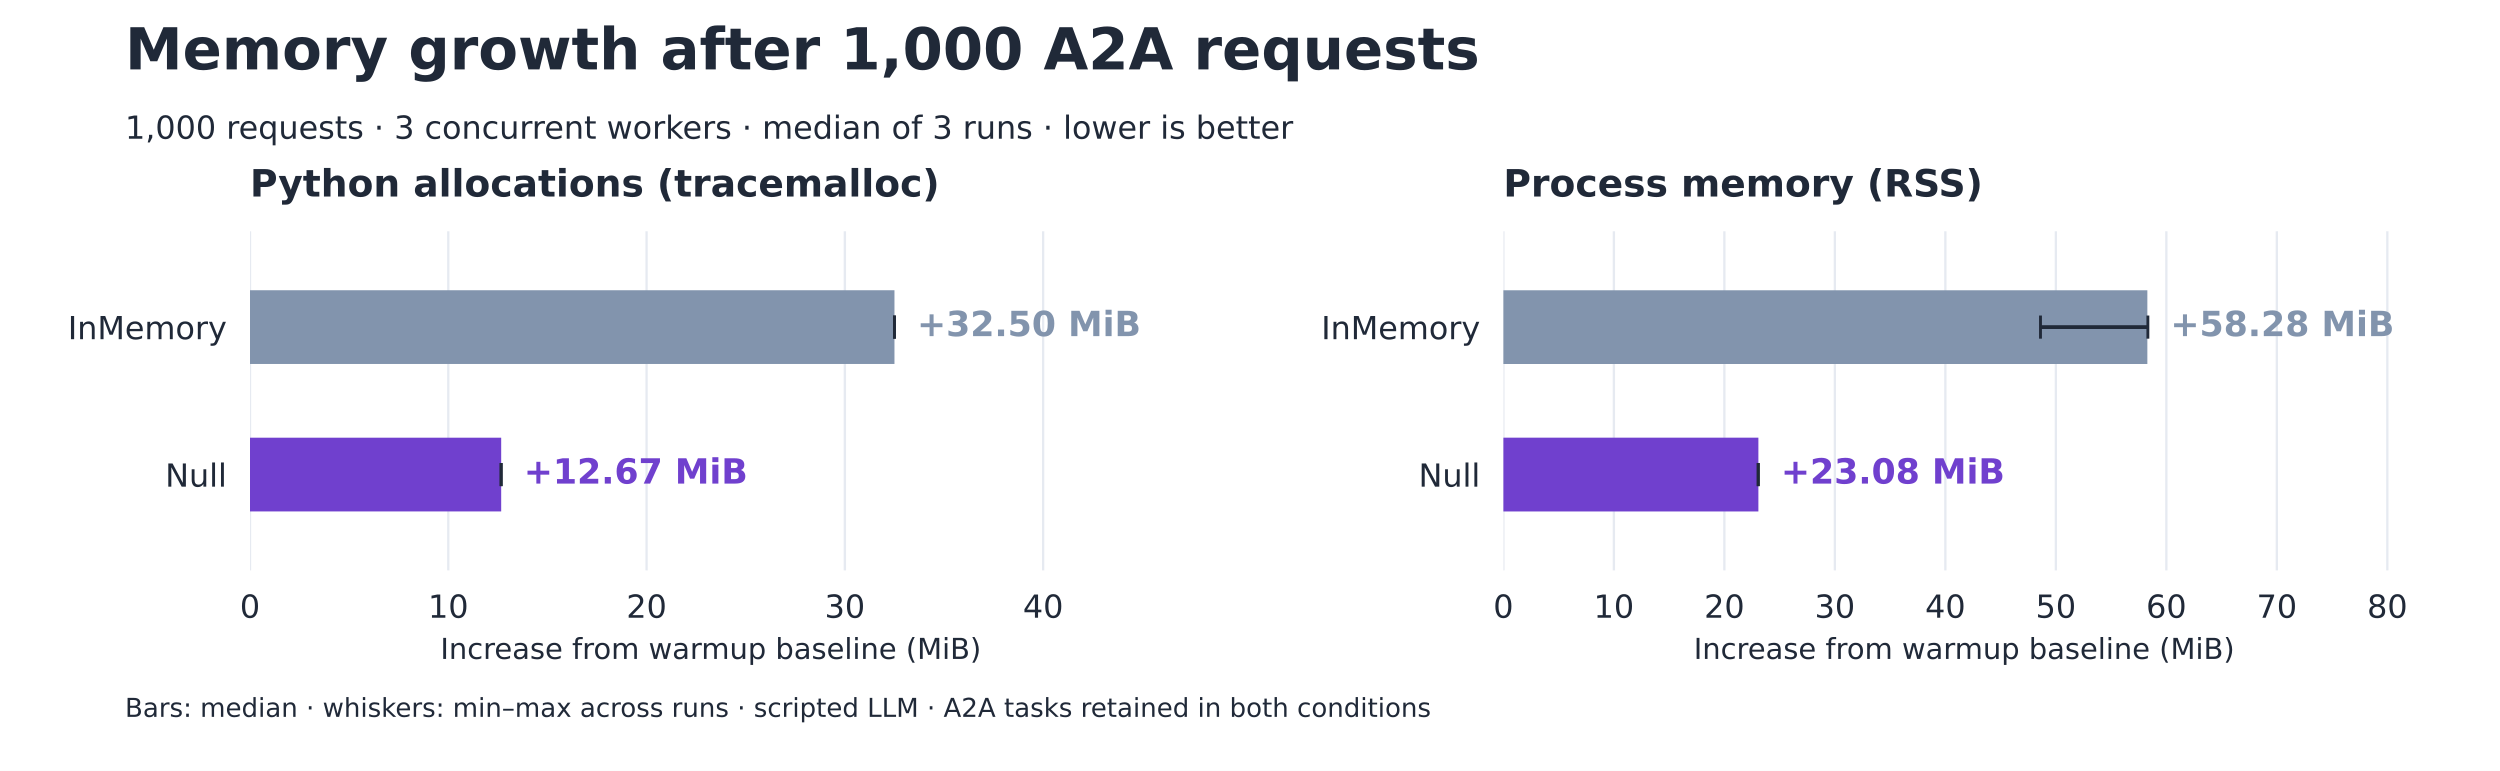
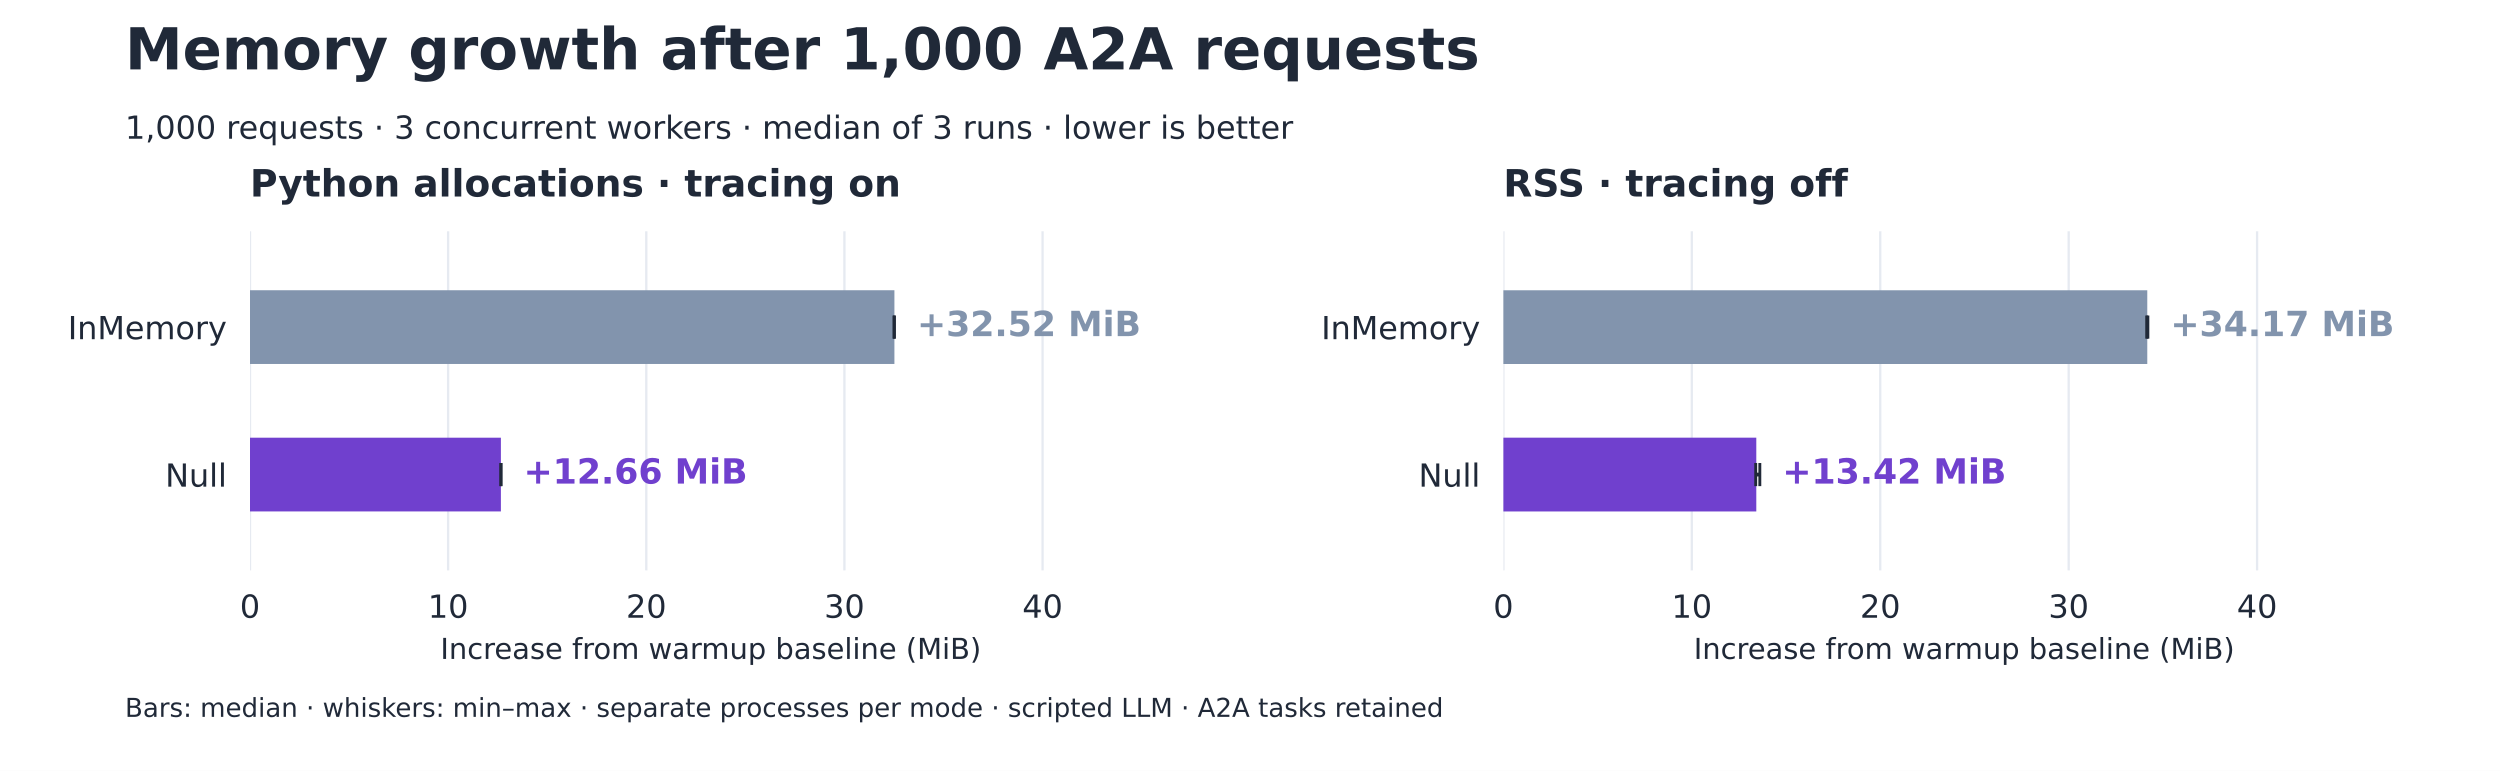
<svg xmlns="http://www.w3.org/2000/svg" xmlns:xlink="http://www.w3.org/1999/xlink" width="864pt" height="266.4pt" viewBox="0 0 864 266.4" version="1.1">
  <defs>
    <style type="text/css">*{stroke-linejoin: round; stroke-linecap: butt}</style>
  </defs>
  <g id="figure_1">
    <g id="patch_1">
      <path d="M 0 266.4 L 864 266.4 L 864 0 L 0 0 z " style="fill: #ffffff" />
    </g>
    <g id="axes_1">
      <g id="patch_2">
        <path d="M 86.4 197.136 L 404.908 197.136 L 404.908 79.92 L 86.4 79.92 z " style="fill: #ffffff" />
      </g>
      <g id="matplotlib.axis_1">
        <g id="xtick_1">
          <g id="line2d_1">
            <path d="M 86.4 197.136 L 86.4 79.92 " clip-path="url(#pa5c4cf4361)" style="fill: none; stroke: #dce2eb; stroke-opacity: 0.7; stroke-width: 0.8; stroke-linecap: square" />
          </g>
          <g id="line2d_2" />
          <g id="text_1">
            <text style="font-size: 11px; font-family: 'DejaVu Sans'; text-anchor: middle; fill: #202938" x="86.4" y="213.493" transform="rotate(-0 86.4 213.4934)">0</text>
          </g>
        </g>
        <g id="xtick_2">
          <g id="line2d_3">
-             <path d="M 154.928 197.136 L 154.928 79.92 " clip-path="url(#pa5c4cf4361)" style="fill: none; stroke: #dce2eb; stroke-opacity: 0.7; stroke-width: 0.8; stroke-linecap: square" />
+             <path d="M 154.878 197.136 L 154.878 79.92 " clip-path="url(#pa5c4cf4361)" style="fill: none; stroke: #dce2eb; stroke-opacity: 0.7; stroke-width: 0.8; stroke-linecap: square" />
          </g>
          <g id="line2d_4" />
          <g id="text_2">
-             <text style="font-size: 11px; font-family: 'DejaVu Sans'; text-anchor: middle; fill: #202938" x="154.928" y="213.493" transform="rotate(-0 154.9283 213.4934)">10</text>
+             <text style="font-size: 11px; font-family: 'DejaVu Sans'; text-anchor: middle; fill: #202938" x="154.878" y="213.493" transform="rotate(-0 154.8777 213.4934)">10</text>
          </g>
        </g>
        <g id="xtick_3">
          <g id="line2d_5">
-             <path d="M 223.457 197.136 L 223.457 79.92 " clip-path="url(#pa5c4cf4361)" style="fill: none; stroke: #dce2eb; stroke-opacity: 0.7; stroke-width: 0.8; stroke-linecap: square" />
+             <path d="M 223.355 197.136 L 223.355 79.92 " clip-path="url(#pa5c4cf4361)" style="fill: none; stroke: #dce2eb; stroke-opacity: 0.7; stroke-width: 0.8; stroke-linecap: square" />
          </g>
          <g id="line2d_6" />
          <g id="text_3">
-             <text style="font-size: 11px; font-family: 'DejaVu Sans'; text-anchor: middle; fill: #202938" x="223.457" y="213.493" transform="rotate(-0 223.4566 213.4934)">20</text>
+             <text style="font-size: 11px; font-family: 'DejaVu Sans'; text-anchor: middle; fill: #202938" x="223.355" y="213.493" transform="rotate(-0 223.3553 213.4934)">20</text>
          </g>
        </g>
        <g id="xtick_4">
          <g id="line2d_7">
-             <path d="M 291.985 197.136 L 291.985 79.92 " clip-path="url(#pa5c4cf4361)" style="fill: none; stroke: #dce2eb; stroke-opacity: 0.7; stroke-width: 0.8; stroke-linecap: square" />
+             <path d="M 291.833 197.136 L 291.833 79.92 " clip-path="url(#pa5c4cf4361)" style="fill: none; stroke: #dce2eb; stroke-opacity: 0.7; stroke-width: 0.8; stroke-linecap: square" />
          </g>
          <g id="line2d_8" />
          <g id="text_4">
-             <text style="font-size: 11px; font-family: 'DejaVu Sans'; text-anchor: middle; fill: #202938" x="291.985" y="213.493" transform="rotate(-0 291.9849 213.4934)">30</text>
+             <text style="font-size: 11px; font-family: 'DejaVu Sans'; text-anchor: middle; fill: #202938" x="291.833" y="213.493" transform="rotate(-0 291.833 213.4934)">30</text>
          </g>
        </g>
        <g id="xtick_5">
          <g id="line2d_9">
-             <path d="M 360.513 197.136 L 360.513 79.92 " clip-path="url(#pa5c4cf4361)" style="fill: none; stroke: #dce2eb; stroke-opacity: 0.7; stroke-width: 0.8; stroke-linecap: square" />
+             <path d="M 360.311 197.136 L 360.311 79.92 " clip-path="url(#pa5c4cf4361)" style="fill: none; stroke: #dce2eb; stroke-opacity: 0.7; stroke-width: 0.8; stroke-linecap: square" />
          </g>
          <g id="line2d_10" />
          <g id="text_5">
-             <text style="font-size: 11px; font-family: 'DejaVu Sans'; text-anchor: middle; fill: #202938" x="360.513" y="213.493" transform="rotate(-0 360.5132 213.4934)">40</text>
+             <text style="font-size: 11px; font-family: 'DejaVu Sans'; text-anchor: middle; fill: #202938" x="360.311" y="213.493" transform="rotate(-0 360.3107 213.4934)">40</text>
          </g>
        </g>
        <g id="text_6">
          <text style="font-size: 10px; font-family: 'DejaVu Sans'; text-anchor: middle; fill: #202938" x="245.654" y="227.734" transform="rotate(-0 245.6542 227.7344)">Increase from warmup baseline (MiB)</text>
        </g>
      </g>
      <g id="matplotlib.axis_2">
        <g id="ytick_1">
          <g id="line2d_11" />
          <g id="text_7">
            <text style="font-size: 11px; font-family: 'DejaVu Sans'; text-anchor: end; fill: #202938" x="78.4" y="117.225" transform="rotate(-0 78.4 117.225)">InMemory</text>
          </g>
        </g>
        <g id="ytick_2">
          <g id="line2d_12" />
          <g id="text_8">
            <text style="font-size: 11px; font-family: 'DejaVu Sans'; text-anchor: end; fill: #202938" x="78.4" y="168.189" transform="rotate(-0 78.4 168.1889)">Null</text>
          </g>
        </g>
      </g>
      <g id="patch_3">
-         <path d="M 86.4 100.305 L 309.127 100.305 L 309.127 125.787 L 86.4 125.787 z " clip-path="url(#pa5c4cf4361)" style="fill: #8294ad" />
+         <path d="M 86.4 100.305 L 309.109 100.305 L 309.109 125.787 L 86.4 125.787 z " clip-path="url(#pa5c4cf4361)" style="fill: #8294ad" />
      </g>
      <g id="text_9">
-         <text style="font-weight: 700; font-size: 12px; font-family: 'DejaVu Sans'; text-anchor: start; fill: #8294ad" x="316.929" y="116.164" transform="rotate(-0 316.9289 116.1639)">+32.50 MiB</text>
+         <text style="font-weight: 700; font-size: 12px; font-family: 'DejaVu Sans'; text-anchor: start; fill: #8294ad" x="316.929" y="116.164" transform="rotate(-0 316.9289 116.1639)">+32.52 MiB</text>
      </g>
      <g id="patch_4">
-         <path d="M 86.4 151.269 L 173.211 151.269 L 173.211 176.751 L 86.4 176.751 z " clip-path="url(#pa5c4cf4361)" style="fill: #7040ce" />
+         <path d="M 86.4 151.269 L 173.109 151.269 L 173.109 176.751 L 86.4 176.751 z " clip-path="url(#pa5c4cf4361)" style="fill: #7040ce" />
      </g>
      <g id="text_10">
-         <text style="font-weight: 700; font-size: 12px; font-family: 'DejaVu Sans'; text-anchor: start; fill: #7040ce" x="181.037" y="167.127" transform="rotate(-0 181.0369 167.1274)">+12.67 MiB</text>
+         <text style="font-weight: 700; font-size: 12px; font-family: 'DejaVu Sans'; text-anchor: start; fill: #7040ce" x="180.96" y="167.127" transform="rotate(-0 180.9598 167.1274)">+12.66 MiB</text>
      </g>
      <g id="text_11">
-         <text style="font-weight: 700; font-size: 13px; font-family: 'DejaVu Sans'; text-anchor: start; fill: #202938" x="86.4" y="67.92" transform="rotate(-0 86.4 67.92)">Python allocations (tracemalloc)</text>
+         <text style="font-weight: 700; font-size: 13px; font-family: 'DejaVu Sans'; text-anchor: start; fill: #202938" x="86.4" y="67.92" transform="rotate(-0 86.4 67.92)">Python allocations · tracing on</text>
      </g>
      <g id="LineCollection_1">
-         <path d="M 309.118 113.046 L 309.133 113.046 " clip-path="url(#pa5c4cf4361)" style="fill: none; stroke: #202938; stroke-width: 1.3" />
+         <path d="M 308.944 113.046 L 309.133 113.046 " clip-path="url(#pa5c4cf4361)" style="fill: none; stroke: #202938; stroke-width: 1.3" />
      </g>
      <g id="line2d_13">
        <defs>
          <path id="m5596aa6379" d="M 0 4 L 0 -4 " style="stroke: #202938" />
        </defs>
        <g clip-path="url(#pa5c4cf4361)">
-           <use xlink:href="#m5596aa6379" x="309.118" y="113.046" style="fill: #1f77b4; stroke: #202938" />
+           <use xlink:href="#m5596aa6379" x="308.944" y="113.046" style="fill: #1f77b4; stroke: #202938" />
        </g>
      </g>
      <g id="line2d_14">
        <g clip-path="url(#pa5c4cf4361)">
          <use xlink:href="#m5596aa6379" x="309.133" y="113.046" style="fill: #1f77b4; stroke: #202938" />
        </g>
      </g>
      <g id="LineCollection_2">
-         <path d="M 173.141 164.01 L 173.241 164.01 " clip-path="url(#pa5c4cf4361)" style="fill: none; stroke: #202938; stroke-width: 1.3" />
+         <path d="M 173.087 164.01 L 173.164 164.01 " clip-path="url(#pa5c4cf4361)" style="fill: none; stroke: #202938; stroke-width: 1.3" />
      </g>
      <g id="line2d_15">
        <g clip-path="url(#pa5c4cf4361)">
-           <use xlink:href="#m5596aa6379" x="173.141" y="164.01" style="fill: #1f77b4; stroke: #202938" />
+           <use xlink:href="#m5596aa6379" x="173.087" y="164.01" style="fill: #1f77b4; stroke: #202938" />
        </g>
      </g>
      <g id="line2d_16">
        <g clip-path="url(#pa5c4cf4361)">
-           <use xlink:href="#m5596aa6379" x="173.241" y="164.01" style="fill: #1f77b4; stroke: #202938" />
+           <use xlink:href="#m5596aa6379" x="173.164" y="164.01" style="fill: #1f77b4; stroke: #202938" />
        </g>
      </g>
    </g>
    <g id="axes_2">
      <g id="patch_5">
        <path d="M 519.572 197.136 L 838.08 197.136 L 838.08 79.92 L 519.572 79.92 z " style="fill: #ffffff" />
      </g>
      <g id="matplotlib.axis_3">
        <g id="xtick_6">
          <g id="line2d_17">
            <path d="M 519.572 197.136 L 519.572 79.92 " clip-path="url(#p9da50258a0)" style="fill: none; stroke: #dce2eb; stroke-opacity: 0.7; stroke-width: 0.8; stroke-linecap: square" />
          </g>
          <g id="line2d_18" />
          <g id="text_12">
            <text style="font-size: 11px; font-family: 'DejaVu Sans'; text-anchor: middle; fill: #202938" x="519.572" y="213.493" transform="rotate(-0 519.5715 213.4934)">0</text>
          </g>
        </g>
        <g id="xtick_7">
          <g id="line2d_19">
-             <path d="M 557.758 197.136 L 557.758 79.92 " clip-path="url(#p9da50258a0)" style="fill: none; stroke: #dce2eb; stroke-opacity: 0.7; stroke-width: 0.8; stroke-linecap: square" />
+             <path d="M 584.692 197.136 L 584.692 79.92 " clip-path="url(#p9da50258a0)" style="fill: none; stroke: #dce2eb; stroke-opacity: 0.7; stroke-width: 0.8; stroke-linecap: square" />
          </g>
          <g id="line2d_20" />
          <g id="text_13">
-             <text style="font-size: 11px; font-family: 'DejaVu Sans'; text-anchor: middle; fill: #202938" x="557.758" y="213.493" transform="rotate(-0 557.7578 213.4934)">10</text>
+             <text style="font-size: 11px; font-family: 'DejaVu Sans'; text-anchor: middle; fill: #202938" x="584.692" y="213.493" transform="rotate(-0 584.6922 213.4934)">10</text>
          </g>
        </g>
        <g id="xtick_8">
          <g id="line2d_21">
-             <path d="M 595.944 197.136 L 595.944 79.92 " clip-path="url(#p9da50258a0)" style="fill: none; stroke: #dce2eb; stroke-opacity: 0.7; stroke-width: 0.8; stroke-linecap: square" />
+             <path d="M 649.813 197.136 L 649.813 79.92 " clip-path="url(#p9da50258a0)" style="fill: none; stroke: #dce2eb; stroke-opacity: 0.7; stroke-width: 0.8; stroke-linecap: square" />
          </g>
          <g id="line2d_22" />
          <g id="text_14">
-             <text style="font-size: 11px; font-family: 'DejaVu Sans'; text-anchor: middle; fill: #202938" x="595.944" y="213.493" transform="rotate(-0 595.944 213.4934)">20</text>
+             <text style="font-size: 11px; font-family: 'DejaVu Sans'; text-anchor: middle; fill: #202938" x="649.813" y="213.493" transform="rotate(-0 649.813 213.4934)">20</text>
          </g>
        </g>
        <g id="xtick_9">
          <g id="line2d_23">
-             <path d="M 634.13 197.136 L 634.13 79.92 " clip-path="url(#p9da50258a0)" style="fill: none; stroke: #dce2eb; stroke-opacity: 0.7; stroke-width: 0.8; stroke-linecap: square" />
+             <path d="M 714.934 197.136 L 714.934 79.92 " clip-path="url(#p9da50258a0)" style="fill: none; stroke: #dce2eb; stroke-opacity: 0.7; stroke-width: 0.8; stroke-linecap: square" />
          </g>
          <g id="line2d_24" />
          <g id="text_15">
-             <text style="font-size: 11px; font-family: 'DejaVu Sans'; text-anchor: middle; fill: #202938" x="634.13" y="213.493" transform="rotate(-0 634.1303 213.4934)">30</text>
+             <text style="font-size: 11px; font-family: 'DejaVu Sans'; text-anchor: middle; fill: #202938" x="714.934" y="213.493" transform="rotate(-0 714.9337 213.4934)">30</text>
          </g>
        </g>
        <g id="xtick_10">
          <g id="line2d_25">
-             <path d="M 672.317 197.136 L 672.317 79.92 " clip-path="url(#p9da50258a0)" style="fill: none; stroke: #dce2eb; stroke-opacity: 0.7; stroke-width: 0.8; stroke-linecap: square" />
+             <path d="M 780.054 197.136 L 780.054 79.92 " clip-path="url(#p9da50258a0)" style="fill: none; stroke: #dce2eb; stroke-opacity: 0.7; stroke-width: 0.8; stroke-linecap: square" />
          </g>
          <g id="line2d_26" />
          <g id="text_16">
-             <text style="font-size: 11px; font-family: 'DejaVu Sans'; text-anchor: middle; fill: #202938" x="672.317" y="213.493" transform="rotate(-0 672.3165 213.4934)">40</text>
-           </g>
-         </g>
-         <g id="xtick_11">
-           <g id="line2d_27">
-             <path d="M 710.503 197.136 L 710.503 79.92 " clip-path="url(#p9da50258a0)" style="fill: none; stroke: #dce2eb; stroke-opacity: 0.7; stroke-width: 0.8; stroke-linecap: square" />
-           </g>
-           <g id="line2d_28" />
-           <g id="text_17">
-             <text style="font-size: 11px; font-family: 'DejaVu Sans'; text-anchor: middle; fill: #202938" x="710.503" y="213.493" transform="rotate(-0 710.5027 213.4934)">50</text>
-           </g>
-         </g>
-         <g id="xtick_12">
-           <g id="line2d_29">
-             <path d="M 748.689 197.136 L 748.689 79.92 " clip-path="url(#p9da50258a0)" style="fill: none; stroke: #dce2eb; stroke-opacity: 0.7; stroke-width: 0.8; stroke-linecap: square" />
-           </g>
-           <g id="line2d_30" />
-           <g id="text_18">
-             <text style="font-size: 11px; font-family: 'DejaVu Sans'; text-anchor: middle; fill: #202938" x="748.689" y="213.493" transform="rotate(-0 748.689 213.4934)">60</text>
-           </g>
-         </g>
-         <g id="xtick_13">
-           <g id="line2d_31">
-             <path d="M 786.875 197.136 L 786.875 79.92 " clip-path="url(#p9da50258a0)" style="fill: none; stroke: #dce2eb; stroke-opacity: 0.7; stroke-width: 0.8; stroke-linecap: square" />
-           </g>
-           <g id="line2d_32" />
-           <g id="text_19">
-             <text style="font-size: 11px; font-family: 'DejaVu Sans'; text-anchor: middle; fill: #202938" x="786.875" y="213.493" transform="rotate(-0 786.8752 213.4934)">70</text>
-           </g>
-         </g>
-         <g id="xtick_14">
-           <g id="line2d_33">
-             <path d="M 825.061 197.136 L 825.061 79.92 " clip-path="url(#p9da50258a0)" style="fill: none; stroke: #dce2eb; stroke-opacity: 0.7; stroke-width: 0.8; stroke-linecap: square" />
-           </g>
-           <g id="line2d_34" />
-           <g id="text_20">
-             <text style="font-size: 11px; font-family: 'DejaVu Sans'; text-anchor: middle; fill: #202938" x="825.061" y="213.493" transform="rotate(-0 825.0615 213.4934)">80</text>
-           </g>
-         </g>
-         <g id="text_21">
+             <text style="font-size: 11px; font-family: 'DejaVu Sans'; text-anchor: middle; fill: #202938" x="780.054" y="213.493" transform="rotate(-0 780.0544 213.4934)">40</text>
+           </g>
+         </g>
+         <g id="text_17">
          <text style="font-size: 10px; font-family: 'DejaVu Sans'; text-anchor: middle; fill: #202938" x="678.826" y="227.734" transform="rotate(-0 678.8258 227.7344)">Increase from warmup baseline (MiB)</text>
        </g>
      </g>
      <g id="matplotlib.axis_4">
        <g id="ytick_3">
-           <g id="line2d_35" />
-           <g id="text_22">
+           <g id="line2d_27" />
+           <g id="text_18">
            <text style="font-size: 11px; font-family: 'DejaVu Sans'; text-anchor: end; fill: #202938" x="511.572" y="117.225" transform="rotate(-0 511.5715 117.225)">InMemory</text>
          </g>
        </g>
        <g id="ytick_4">
-           <g id="line2d_36" />
-           <g id="text_23">
+           <g id="line2d_28" />
+           <g id="text_19">
            <text style="font-size: 11px; font-family: 'DejaVu Sans'; text-anchor: end; fill: #202938" x="511.572" y="168.189" transform="rotate(-0 511.5715 168.1889)">Null</text>
          </g>
        </g>
      </g>
      <g id="patch_6">
-         <path d="M 519.572 100.305 L 742.126 100.305 L 742.126 125.787 L 519.572 125.787 z " clip-path="url(#p9da50258a0)" style="fill: #8294ad" />
-       </g>
-       <g id="text_24">
-         <text style="font-weight: 700; font-size: 12px; font-family: 'DejaVu Sans'; text-anchor: start; fill: #8294ad" x="750.1" y="116.164" transform="rotate(-0 750.1004 116.1639)">+58.28 MiB</text>
+         <path d="M 519.572 100.305 L 742.101 100.305 L 742.101 125.787 L 519.572 125.787 z " clip-path="url(#p9da50258a0)" style="fill: #8294ad" />
+       </g>
+       <g id="text_20">
+         <text style="font-weight: 700; font-size: 12px; font-family: 'DejaVu Sans'; text-anchor: start; fill: #8294ad" x="750.1" y="116.164" transform="rotate(-0 750.1004 116.1639)">+34.17 MiB</text>
      </g>
      <g id="patch_7">
-         <path d="M 519.572 151.269 L 607.698 151.269 L 607.698 176.751 L 519.572 176.751 z " clip-path="url(#p9da50258a0)" style="fill: #7040ce" />
-       </g>
-       <g id="text_25">
-         <text style="font-weight: 700; font-size: 12px; font-family: 'DejaVu Sans'; text-anchor: start; fill: #7040ce" x="615.494" y="167.127" transform="rotate(-0 615.4939 167.1274)">+23.08 MiB</text>
-       </g>
-       <g id="text_26">
-         <text style="font-weight: 700; font-size: 13px; font-family: 'DejaVu Sans'; text-anchor: start; fill: #202938" x="519.572" y="67.92" transform="rotate(-0 519.5715 67.92)">Process memory (RSS)</text>
+         <path d="M 519.572 151.269 L 606.976 151.269 L 606.976 176.751 L 519.572 176.751 z " clip-path="url(#p9da50258a0)" style="fill: #7040ce" />
+       </g>
+       <g id="text_21">
+         <text style="font-weight: 700; font-size: 12px; font-family: 'DejaVu Sans'; text-anchor: start; fill: #7040ce" x="615.992" y="167.127" transform="rotate(-0 615.9924 167.1274)">+13.42 MiB</text>
+       </g>
+       <g id="text_22">
+         <text style="font-weight: 700; font-size: 13px; font-family: 'DejaVu Sans'; text-anchor: start; fill: #202938" x="519.572" y="67.92" transform="rotate(-0 519.5715 67.92)">RSS · tracing off</text>
      </g>
      <g id="LineCollection_3">
-         <path d="M 705.192 113.046 L 742.305 113.046 " clip-path="url(#p9da50258a0)" style="fill: none; stroke: #202938; stroke-width: 1.3" />
-       </g>
-       <g id="line2d_37">
-         <g clip-path="url(#p9da50258a0)">
-           <use xlink:href="#m5596aa6379" x="705.192" y="113.046" style="fill: #1f77b4; stroke: #202938" />
-         </g>
-       </g>
-       <g id="line2d_38">
+         <path d="M 741.898 113.046 L 742.305 113.046 " clip-path="url(#p9da50258a0)" style="fill: none; stroke: #202938; stroke-width: 1.3" />
+       </g>
+       <g id="line2d_29">
+         <g clip-path="url(#p9da50258a0)">
+           <use xlink:href="#m5596aa6379" x="741.898" y="113.046" style="fill: #1f77b4; stroke: #202938" />
+         </g>
+       </g>
+       <g id="line2d_30">
        <g clip-path="url(#p9da50258a0)">
          <use xlink:href="#m5596aa6379" x="742.305" y="113.046" style="fill: #1f77b4; stroke: #202938" />
        </g>
      </g>
      <g id="LineCollection_4">
-         <path d="M 607.579 164.01 L 607.698 164.01 " clip-path="url(#p9da50258a0)" style="fill: none; stroke: #202938; stroke-width: 1.3" />
-       </g>
-       <g id="line2d_39">
-         <g clip-path="url(#p9da50258a0)">
-           <use xlink:href="#m5596aa6379" x="607.579" y="164.01" style="fill: #1f77b4; stroke: #202938" />
-         </g>
-       </g>
-       <g id="line2d_40">
-         <g clip-path="url(#p9da50258a0)">
-           <use xlink:href="#m5596aa6379" x="607.698" y="164.01" style="fill: #1f77b4; stroke: #202938" />
-         </g>
-       </g>
-     </g>
-     <g id="text_27">
+         <path d="M 606.772 164.01 L 608.197 164.01 " clip-path="url(#p9da50258a0)" style="fill: none; stroke: #202938; stroke-width: 1.3" />
+       </g>
+       <g id="line2d_31">
+         <g clip-path="url(#p9da50258a0)">
+           <use xlink:href="#m5596aa6379" x="606.772" y="164.01" style="fill: #1f77b4; stroke: #202938" />
+         </g>
+       </g>
+       <g id="line2d_32">
+         <g clip-path="url(#p9da50258a0)">
+           <use xlink:href="#m5596aa6379" x="608.197" y="164.01" style="fill: #1f77b4; stroke: #202938" />
+         </g>
+       </g>
+     </g>
+     <g id="text_23">
      <text style="font-weight: 700; font-size: 20px; font-family: 'DejaVu Sans'; text-anchor: start; fill: #202938" x="43.2" y="23.976" transform="rotate(-0 43.2 23.976)">Memory growth after 1,000 A2A requests</text>
    </g>
-     <g id="text_28">
+     <g id="text_24">
      <text style="font-size: 11px; font-family: 'DejaVu Sans'; text-anchor: start; fill: #202938" x="43.2" y="47.952" transform="rotate(-0 43.2 47.952)">1,000 requests · 3 concurrent workers · median of 3 runs · lower is better</text>
    </g>
-     <g id="text_29">
-       <text style="font-size: 9px; font-family: 'DejaVu Sans'; text-anchor: start; fill: #202938" x="43.2" y="247.752" transform="rotate(-0 43.2 247.752)">Bars: median · whiskers: min–max across runs · scripted LLM · A2A tasks retained in both conditions</text>
+     <g id="text_25">
+       <text style="font-size: 9px; font-family: 'DejaVu Sans'; text-anchor: start; fill: #202938" x="43.2" y="247.752" transform="rotate(-0 43.2 247.752)">Bars: median · whiskers: min–max · separate processes per mode · scripted LLM · A2A tasks retained</text>
    </g>
  </g>
  <defs>
    <clipPath id="pa5c4cf4361">
      <rect x="86.4" y="79.92" width="318.508" height="117.216" />
    </clipPath>
    <clipPath id="p9da50258a0">
      <rect x="519.572" y="79.92" width="318.508" height="117.216" />
    </clipPath>
  </defs>
</svg>
